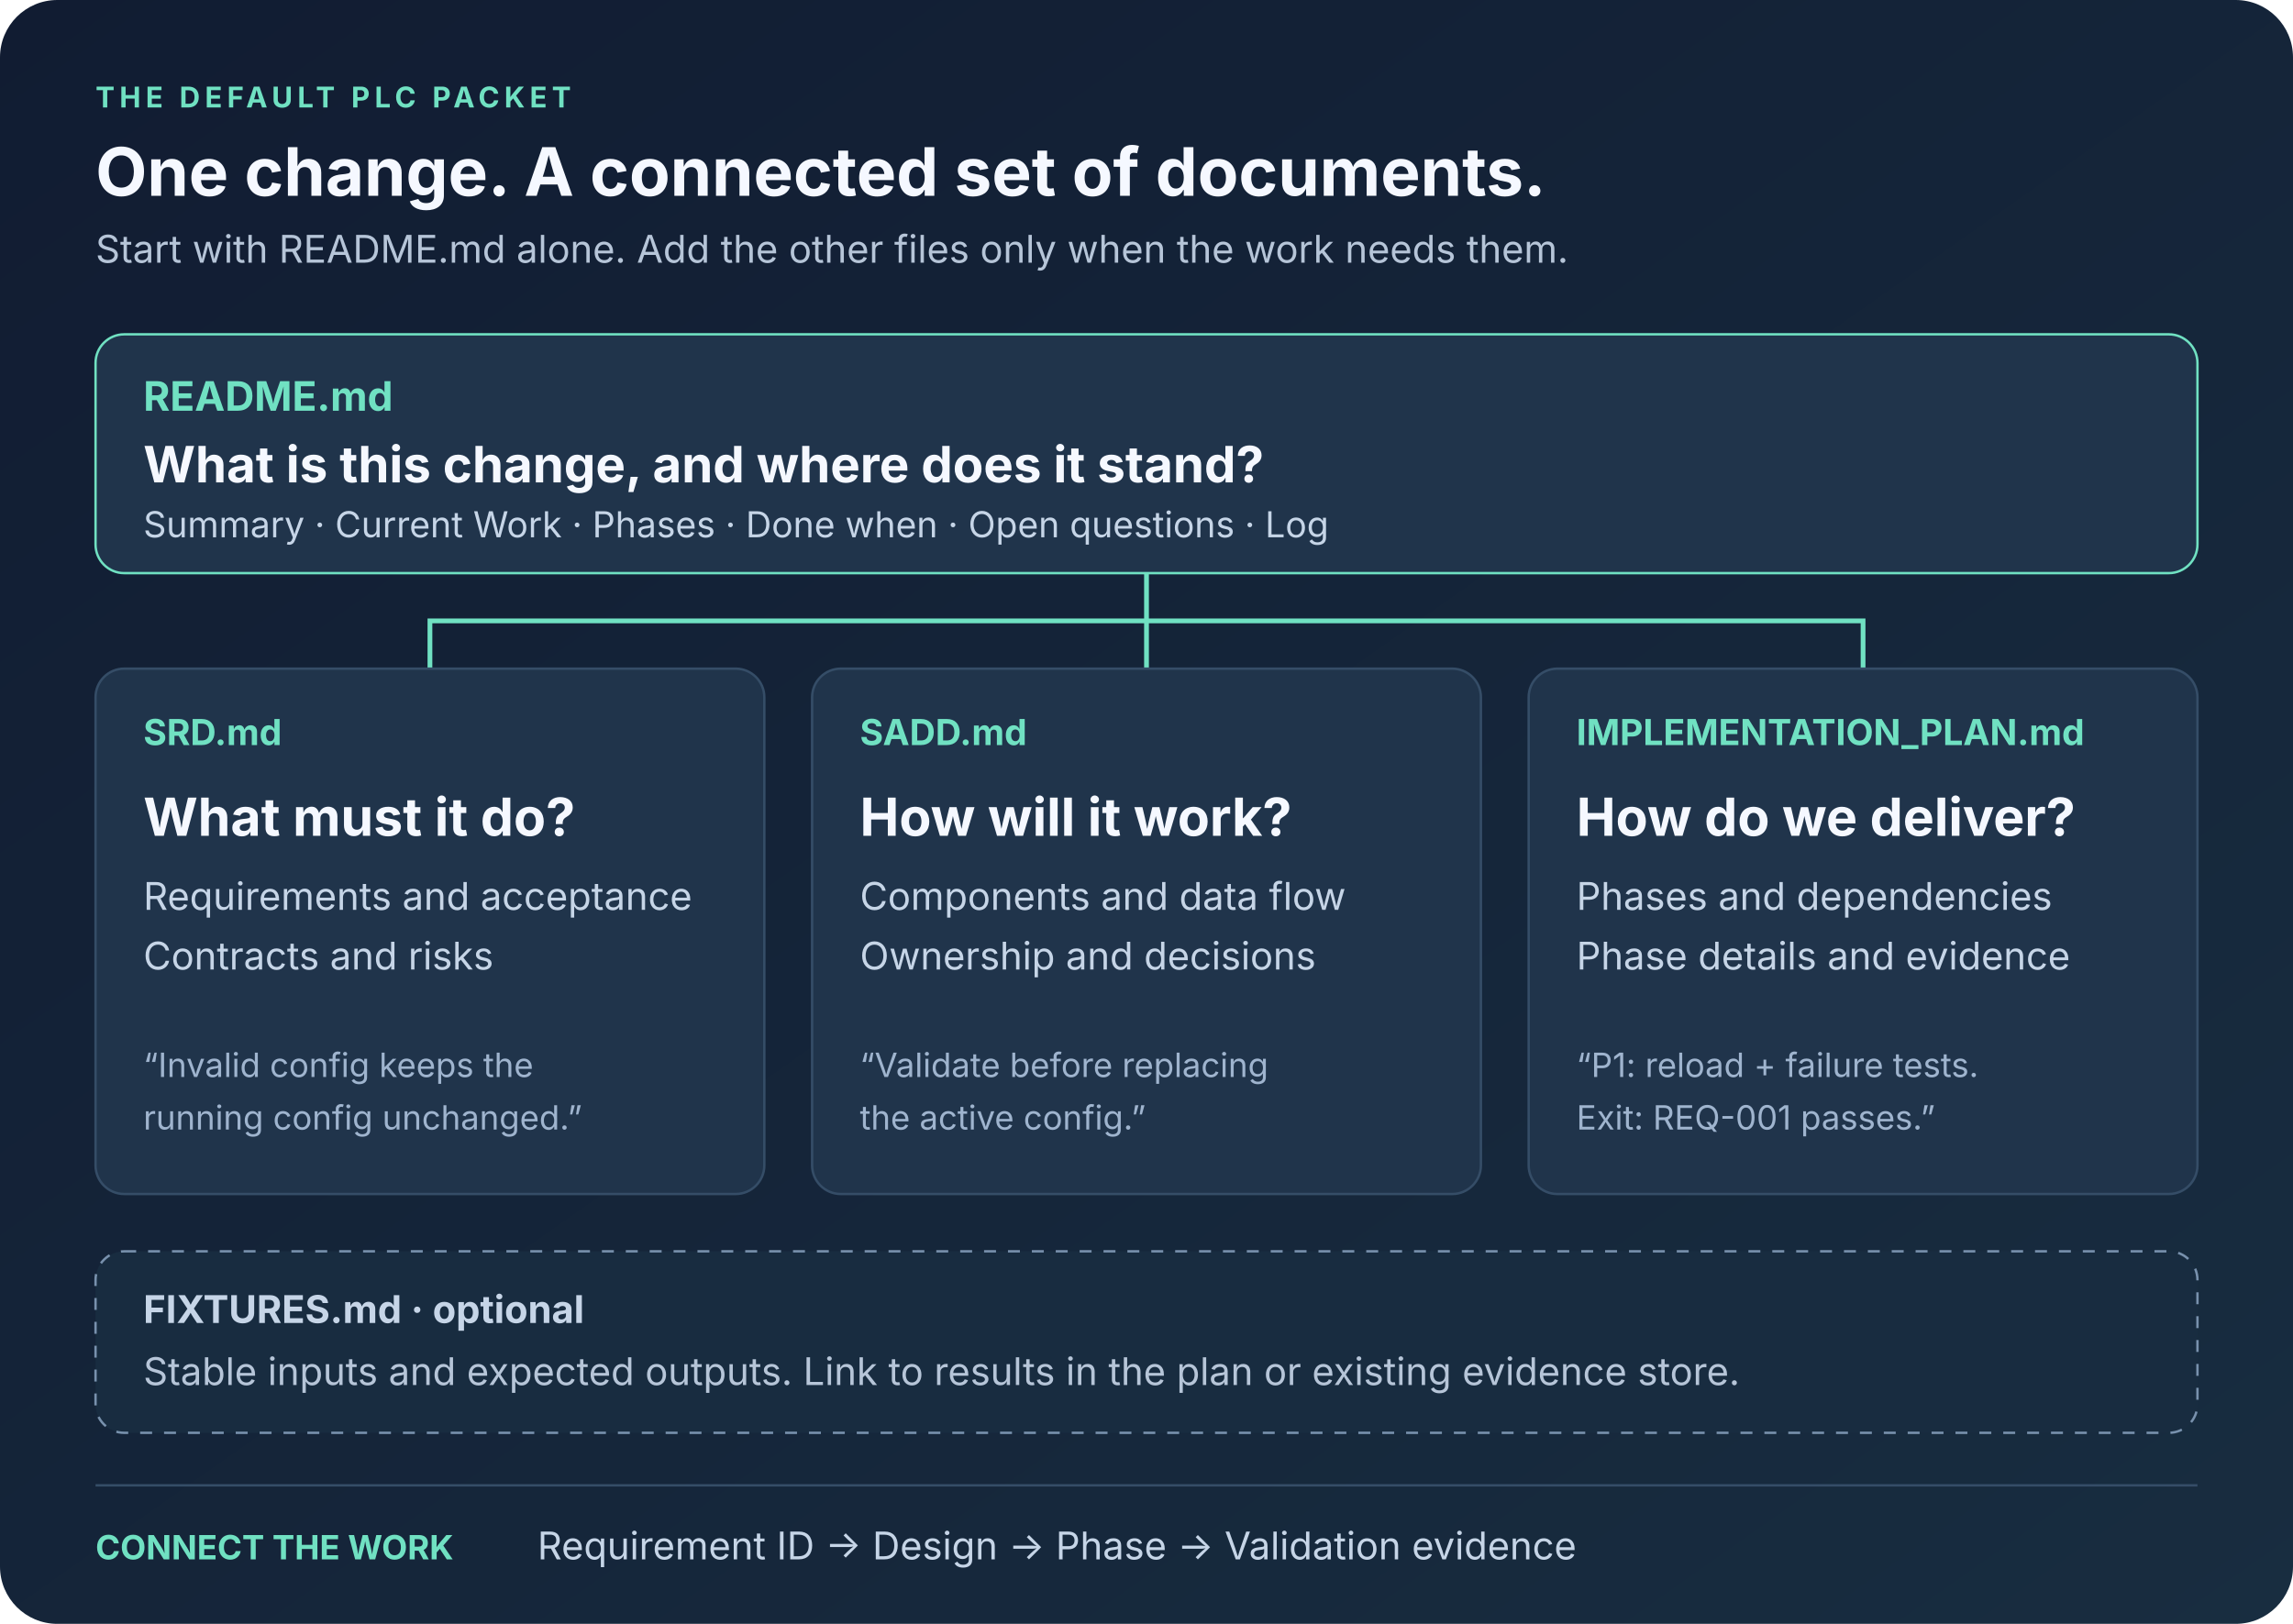
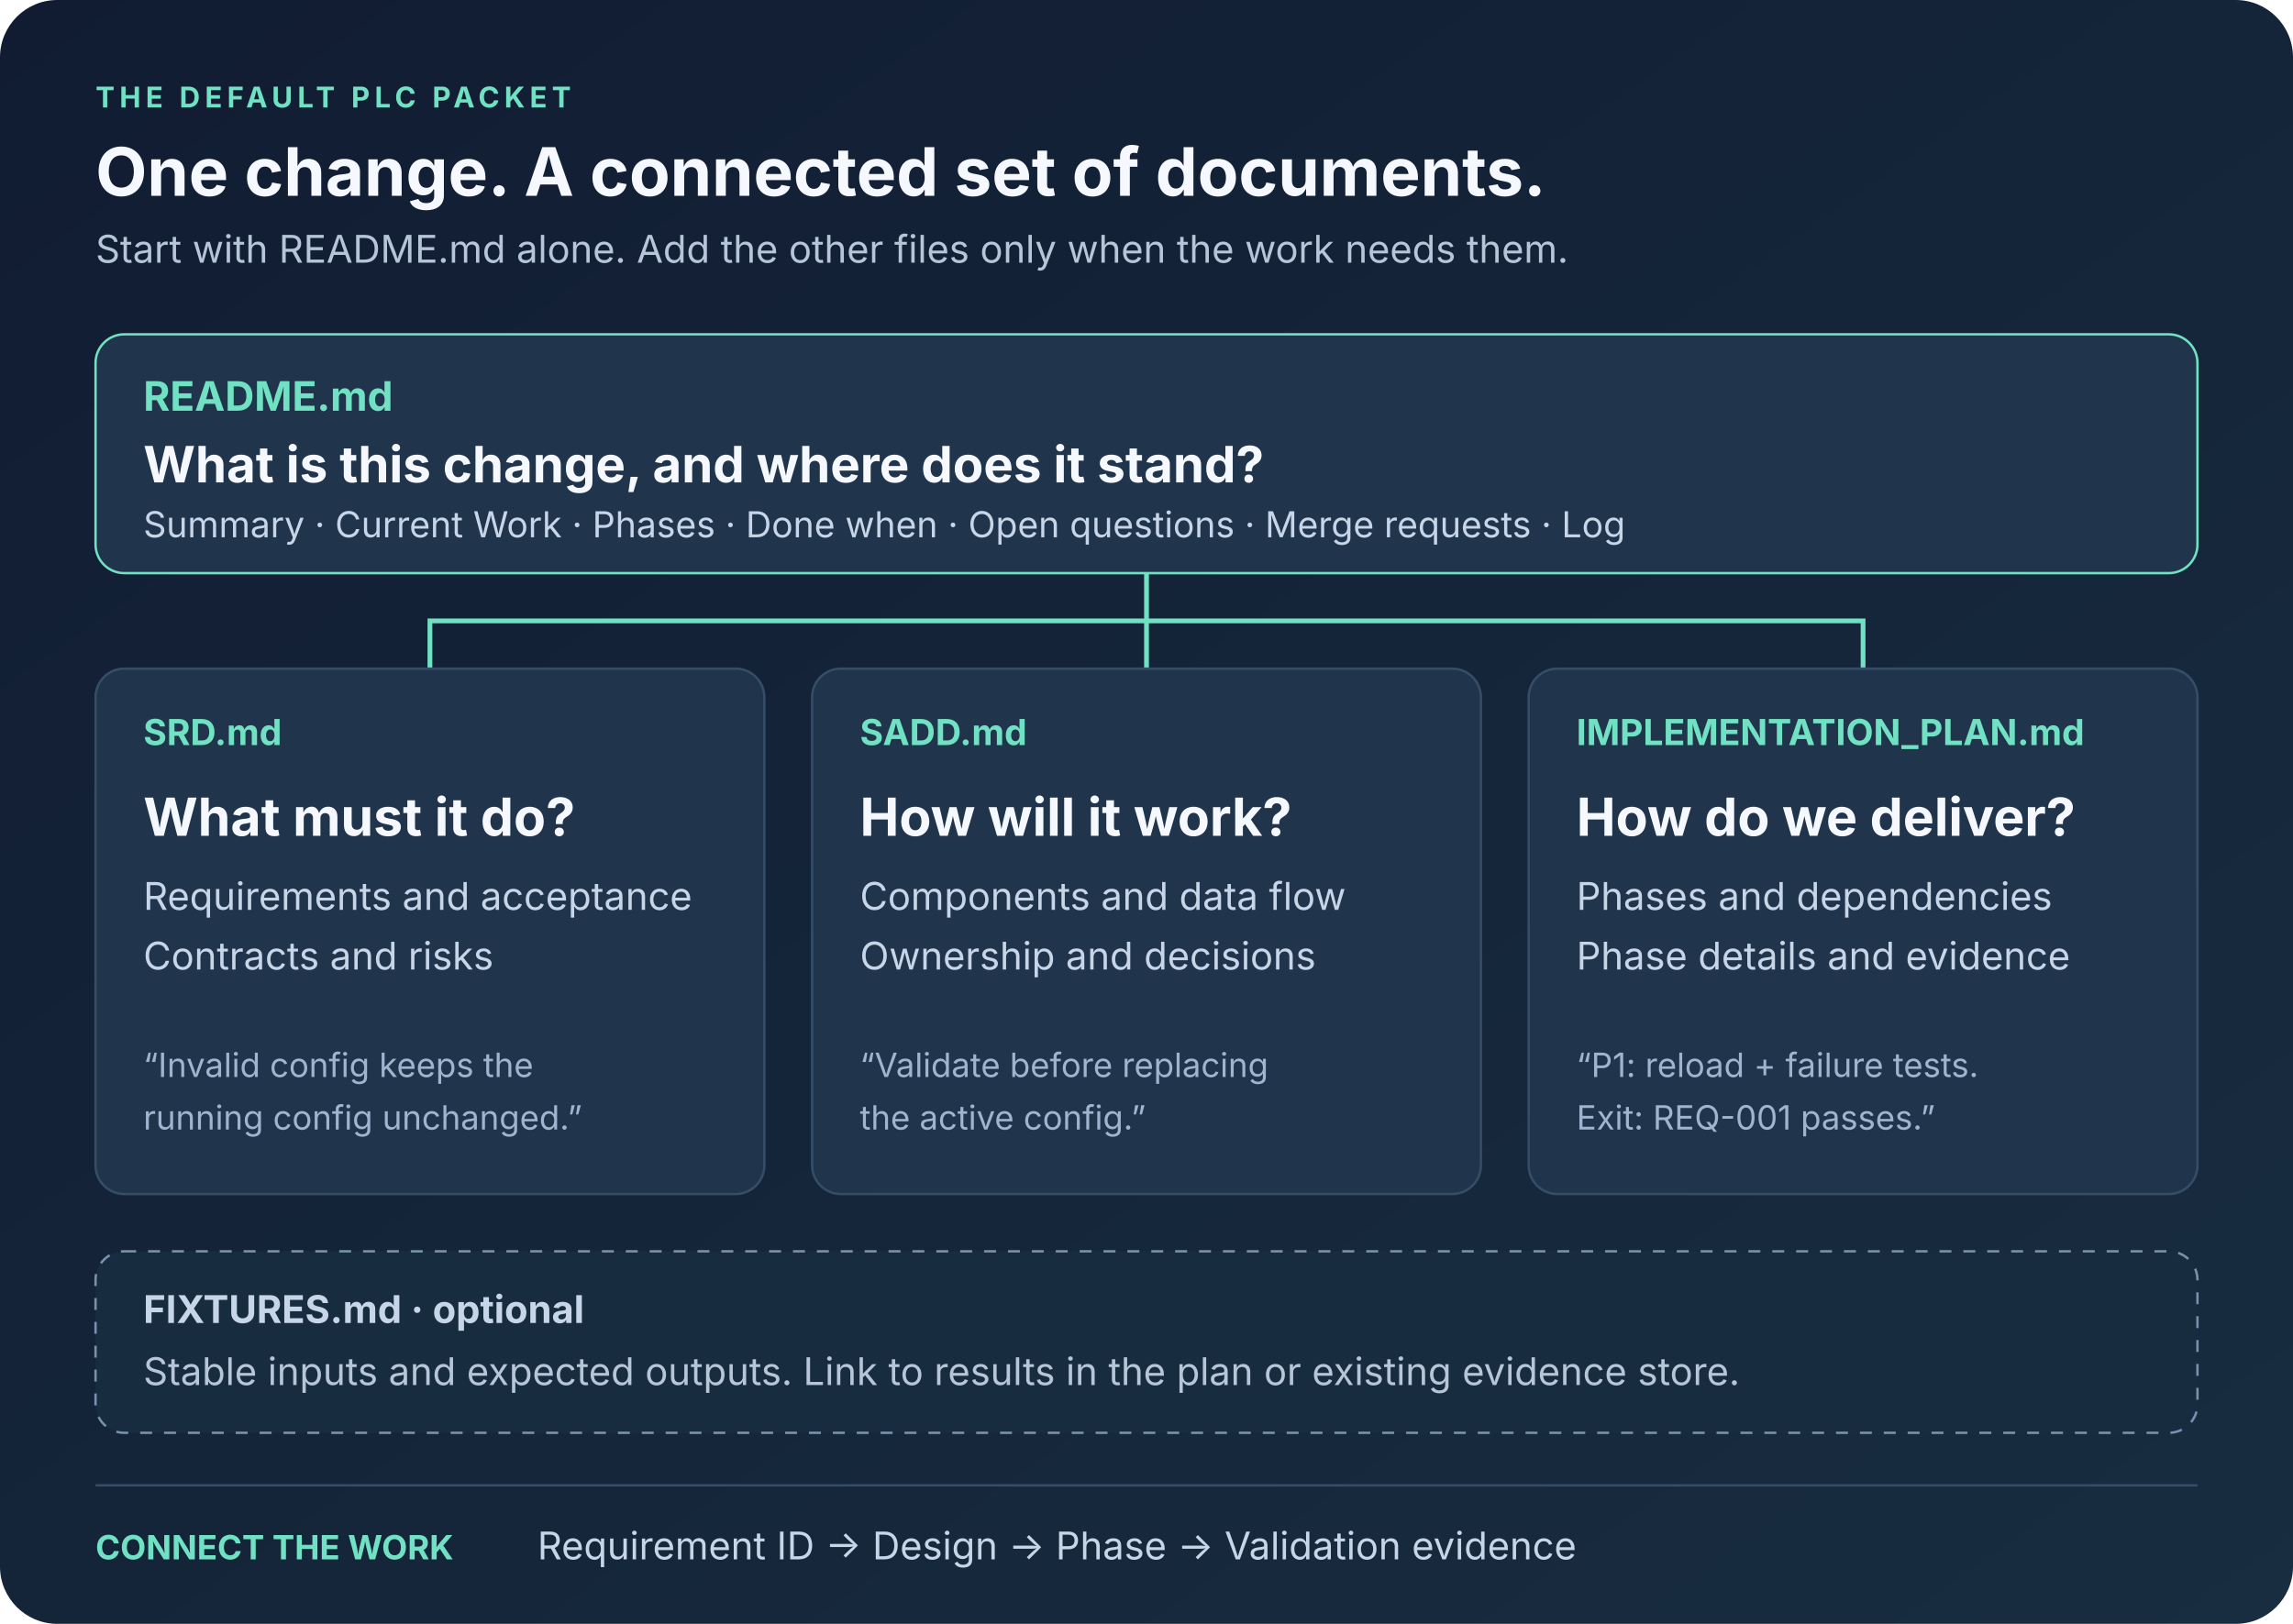
<svg xmlns="http://www.w3.org/2000/svg" width="960" height="680" viewBox="0 0 960 680" role="img" aria-labelledby="title description">
  <defs>
    <linearGradient id="background" x2="1" y2="1">
      <stop stop-color="#111c32" />
      <stop offset="1" stop-color="#182d40" />
    </linearGradient>
  </defs>
  <rect width="960" height="680" rx="24" fill="url(#background)" />
  <g font-family="system-ui, -apple-system, 'Segoe UI', sans-serif">
    <text x="40" y="45" fill="#70e1c2" font-size="12" font-weight="700" letter-spacing="2">THE DEFAULT PLC PACKET</text>
    <text x="40" y="82" fill="#f5f8ff" font-size="28" font-weight="700">One change. A connected set of documents.</text>
    <text x="40" y="110" fill="#b6c5d8" font-size="16">Start with README.md alone. Add the other files only when the work needs them.</text>
    <rect x="40" y="140" width="880" height="100" rx="12" fill="#20344b" stroke="#70e1c2" />
    <text x="60" y="172" fill="#70e1c2" font-size="17" font-weight="700">README.md</text>
    <text x="60" y="202" fill="#f5f8ff" font-size="21" font-weight="650">What is this change, and where does it stand?</text>
-     <text x="60" y="225" fill="#c6d5e7" font-size="15">Summary · Current Work · Phases · Done when · Open questions · Log</text>
+     <text x="60" y="225" fill="#c6d5e7" font-size="15">Summary · Current Work · Phases · Done when · Open questions · Merge requests · Log</text>
    <path d="M480 240V260M180 280V260H780V280M480 260V280" fill="none" stroke="#70e1c2" stroke-width="2" />
    <g fill="#20344b" stroke="#354d67">
      <rect x="40" y="280" width="280" height="220" rx="12" />
      <rect x="340" y="280" width="280" height="220" rx="12" />
      <rect x="640" y="280" width="280" height="220" rx="12" />
    </g>
    <g fill="#70e1c2" font-size="15" font-weight="700">
      <text x="60" y="312">SRD.md</text>
      <text x="360" y="312">SADD.md</text>
      <text x="660" y="312">IMPLEMENTATION_PLAN.md</text>
    </g>
    <g fill="#f5f8ff" font-size="22" font-weight="650">
      <text x="60" y="350">What must it do?</text>
      <text x="360" y="350">How will it work?</text>
      <text x="660" y="350">How do we deliver?</text>
    </g>
    <g fill="#c6d5e7" font-size="16">
      <text x="60" y="381">Requirements and acceptance</text>
      <text x="60" y="406">Contracts and risks</text>
      <text x="360" y="381">Components and data flow</text>
      <text x="360" y="406">Ownership and decisions</text>
      <text x="660" y="381">Phases and dependencies</text>
      <text x="660" y="406">Phase details and evidence</text>
    </g>
    <g fill="#9fb4ce" font-size="14">
      <text x="60" y="451">“Invalid config keeps the</text>
      <text x="60" y="473">running config unchanged.”</text>
      <text x="360" y="451">“Validate before replacing</text>
      <text x="360" y="473">the active config.”</text>
      <text x="660" y="451">“P1: reload + failure tests.</text>
      <text x="660" y="473">Exit: REQ-001 passes.”</text>
    </g>
    <rect x="40" y="524" width="880" height="76" rx="12" fill="#182c40" stroke="#7891ad" stroke-dasharray="5 5" />
    <text x="60" y="554" fill="#c6d5e7" font-size="16" font-weight="700">FIXTURES.md · optional</text>
    <text x="60" y="580" fill="#b6c5d8" font-size="16">Stable inputs and expected outputs. Link to results in the plan or existing evidence store.</text>
    <path d="M40 622H920" stroke="#354d67" />
    <text x="40" y="653" fill="#70e1c2" font-size="14" font-weight="700">CONNECT THE WORK</text>
    <text x="225" y="653" fill="#c6d5e7" font-size="16">Requirement ID → Design → Phase → Validation evidence</text>
  </g>
</svg>
